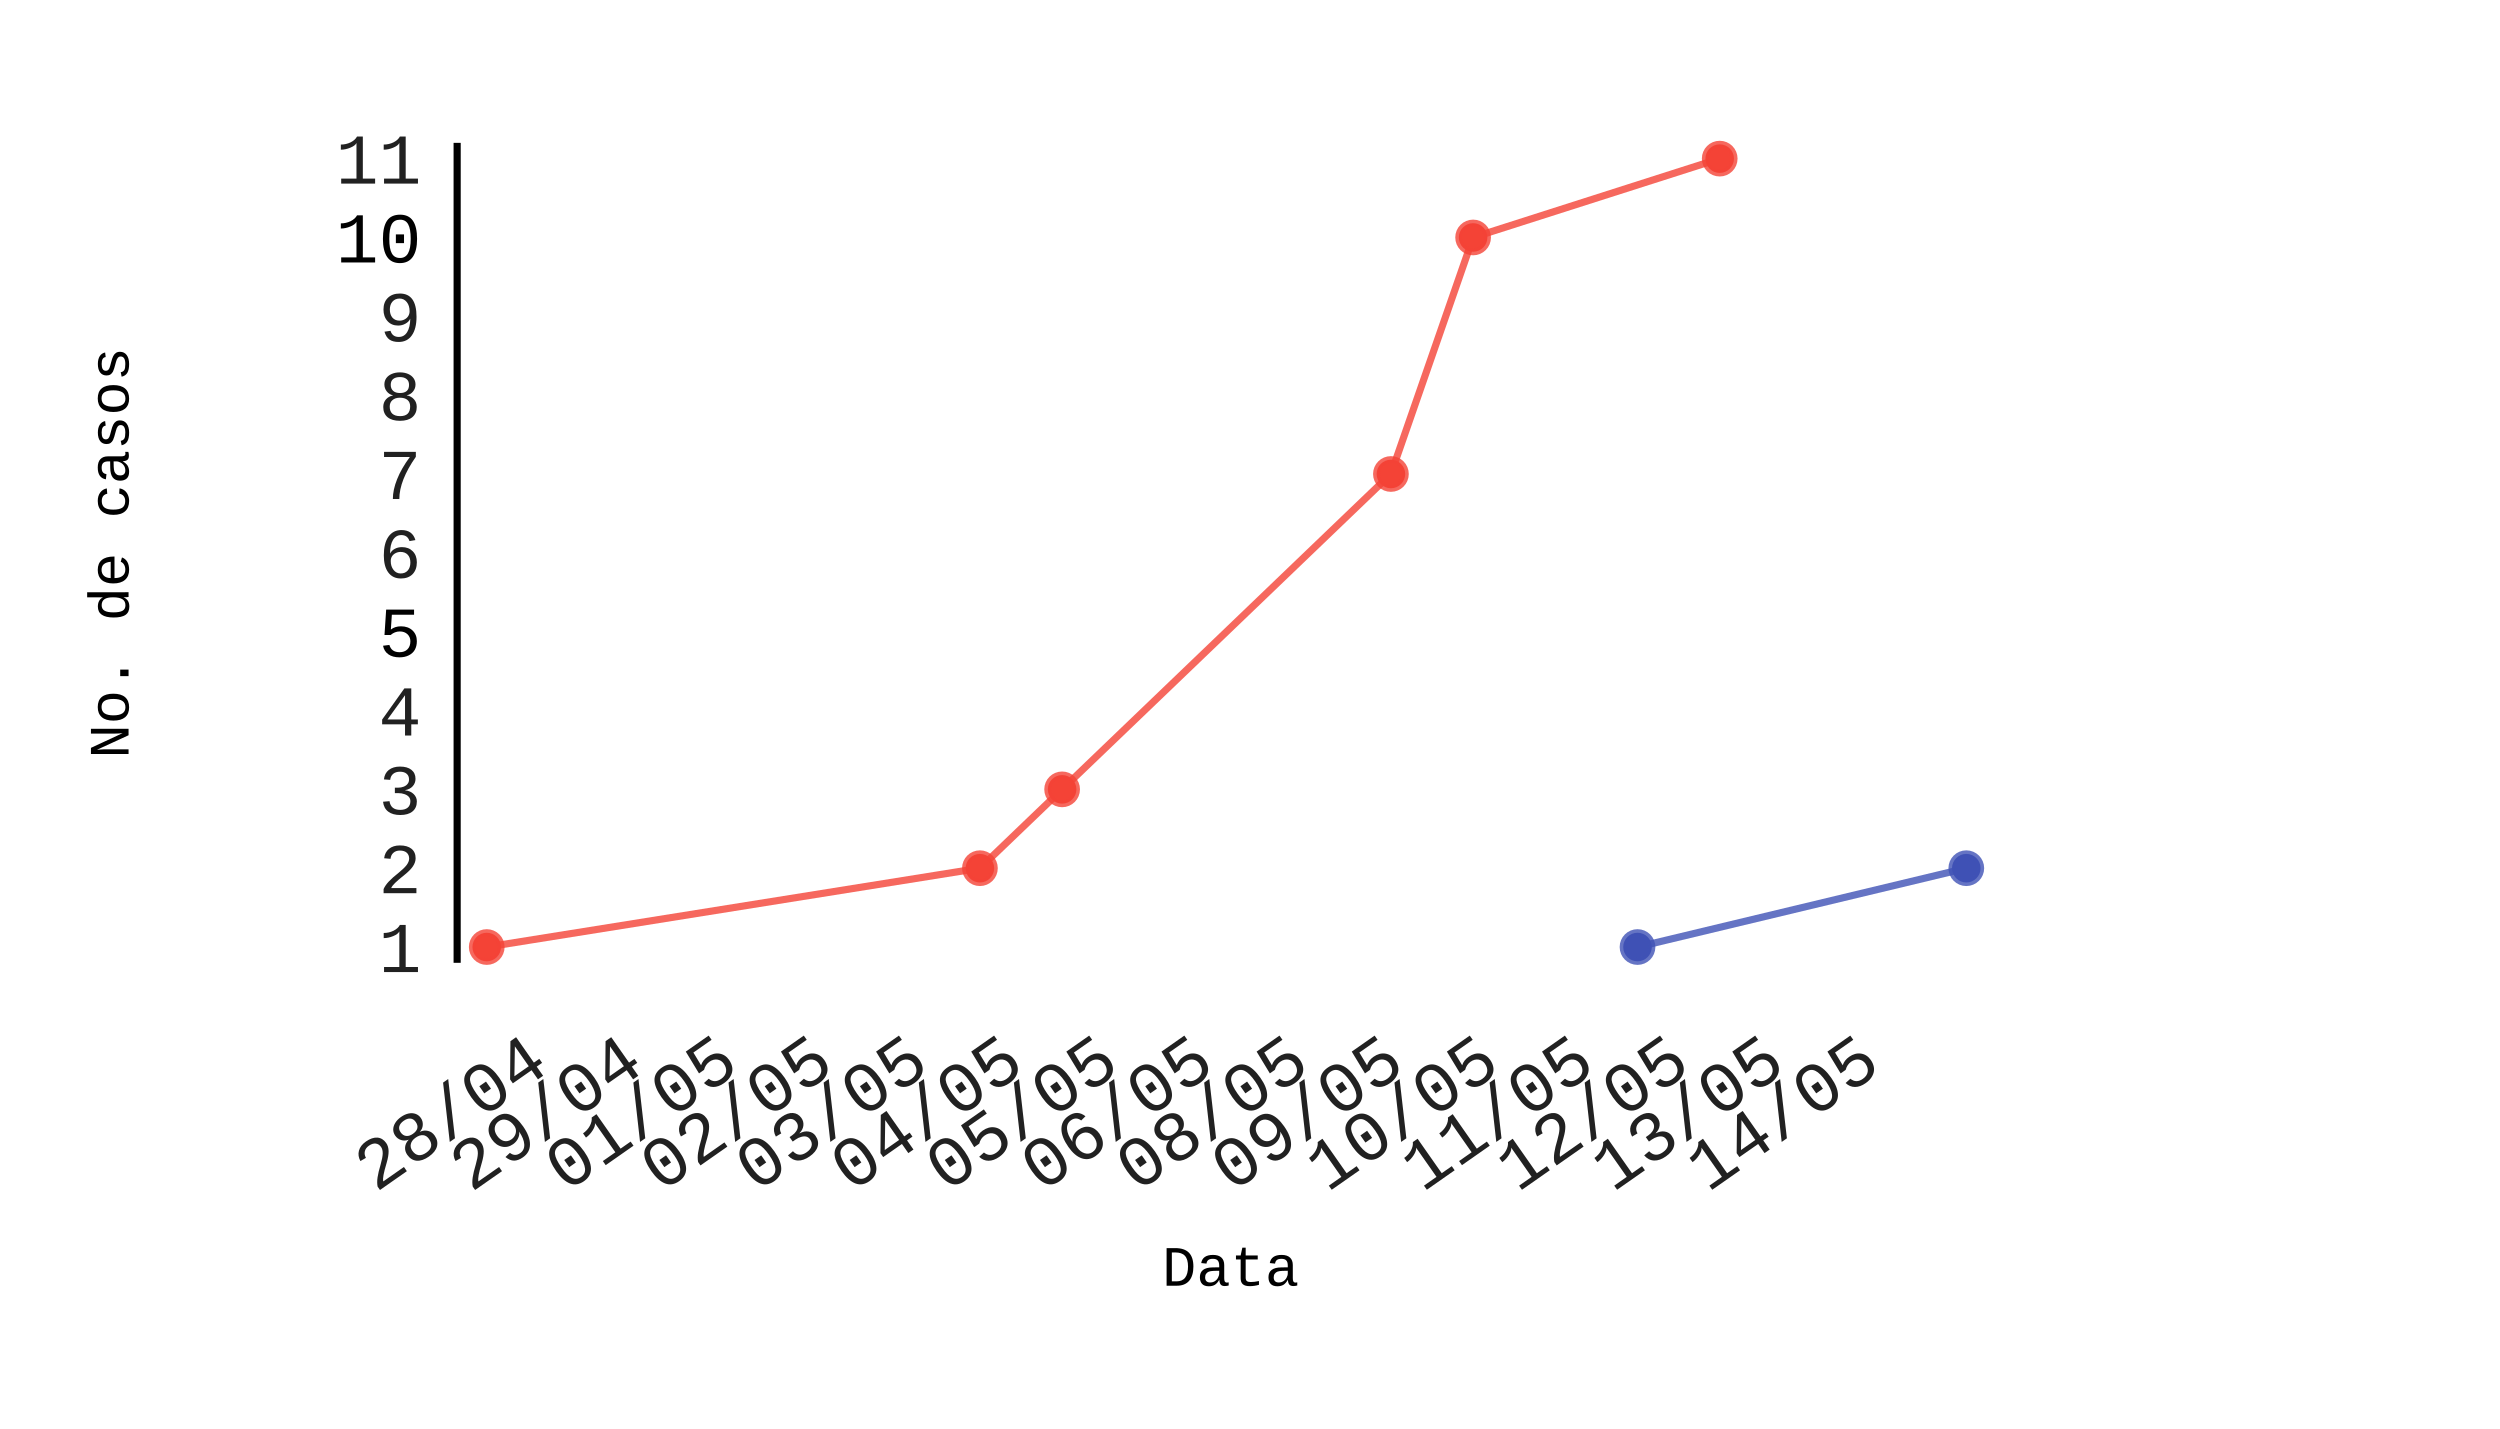
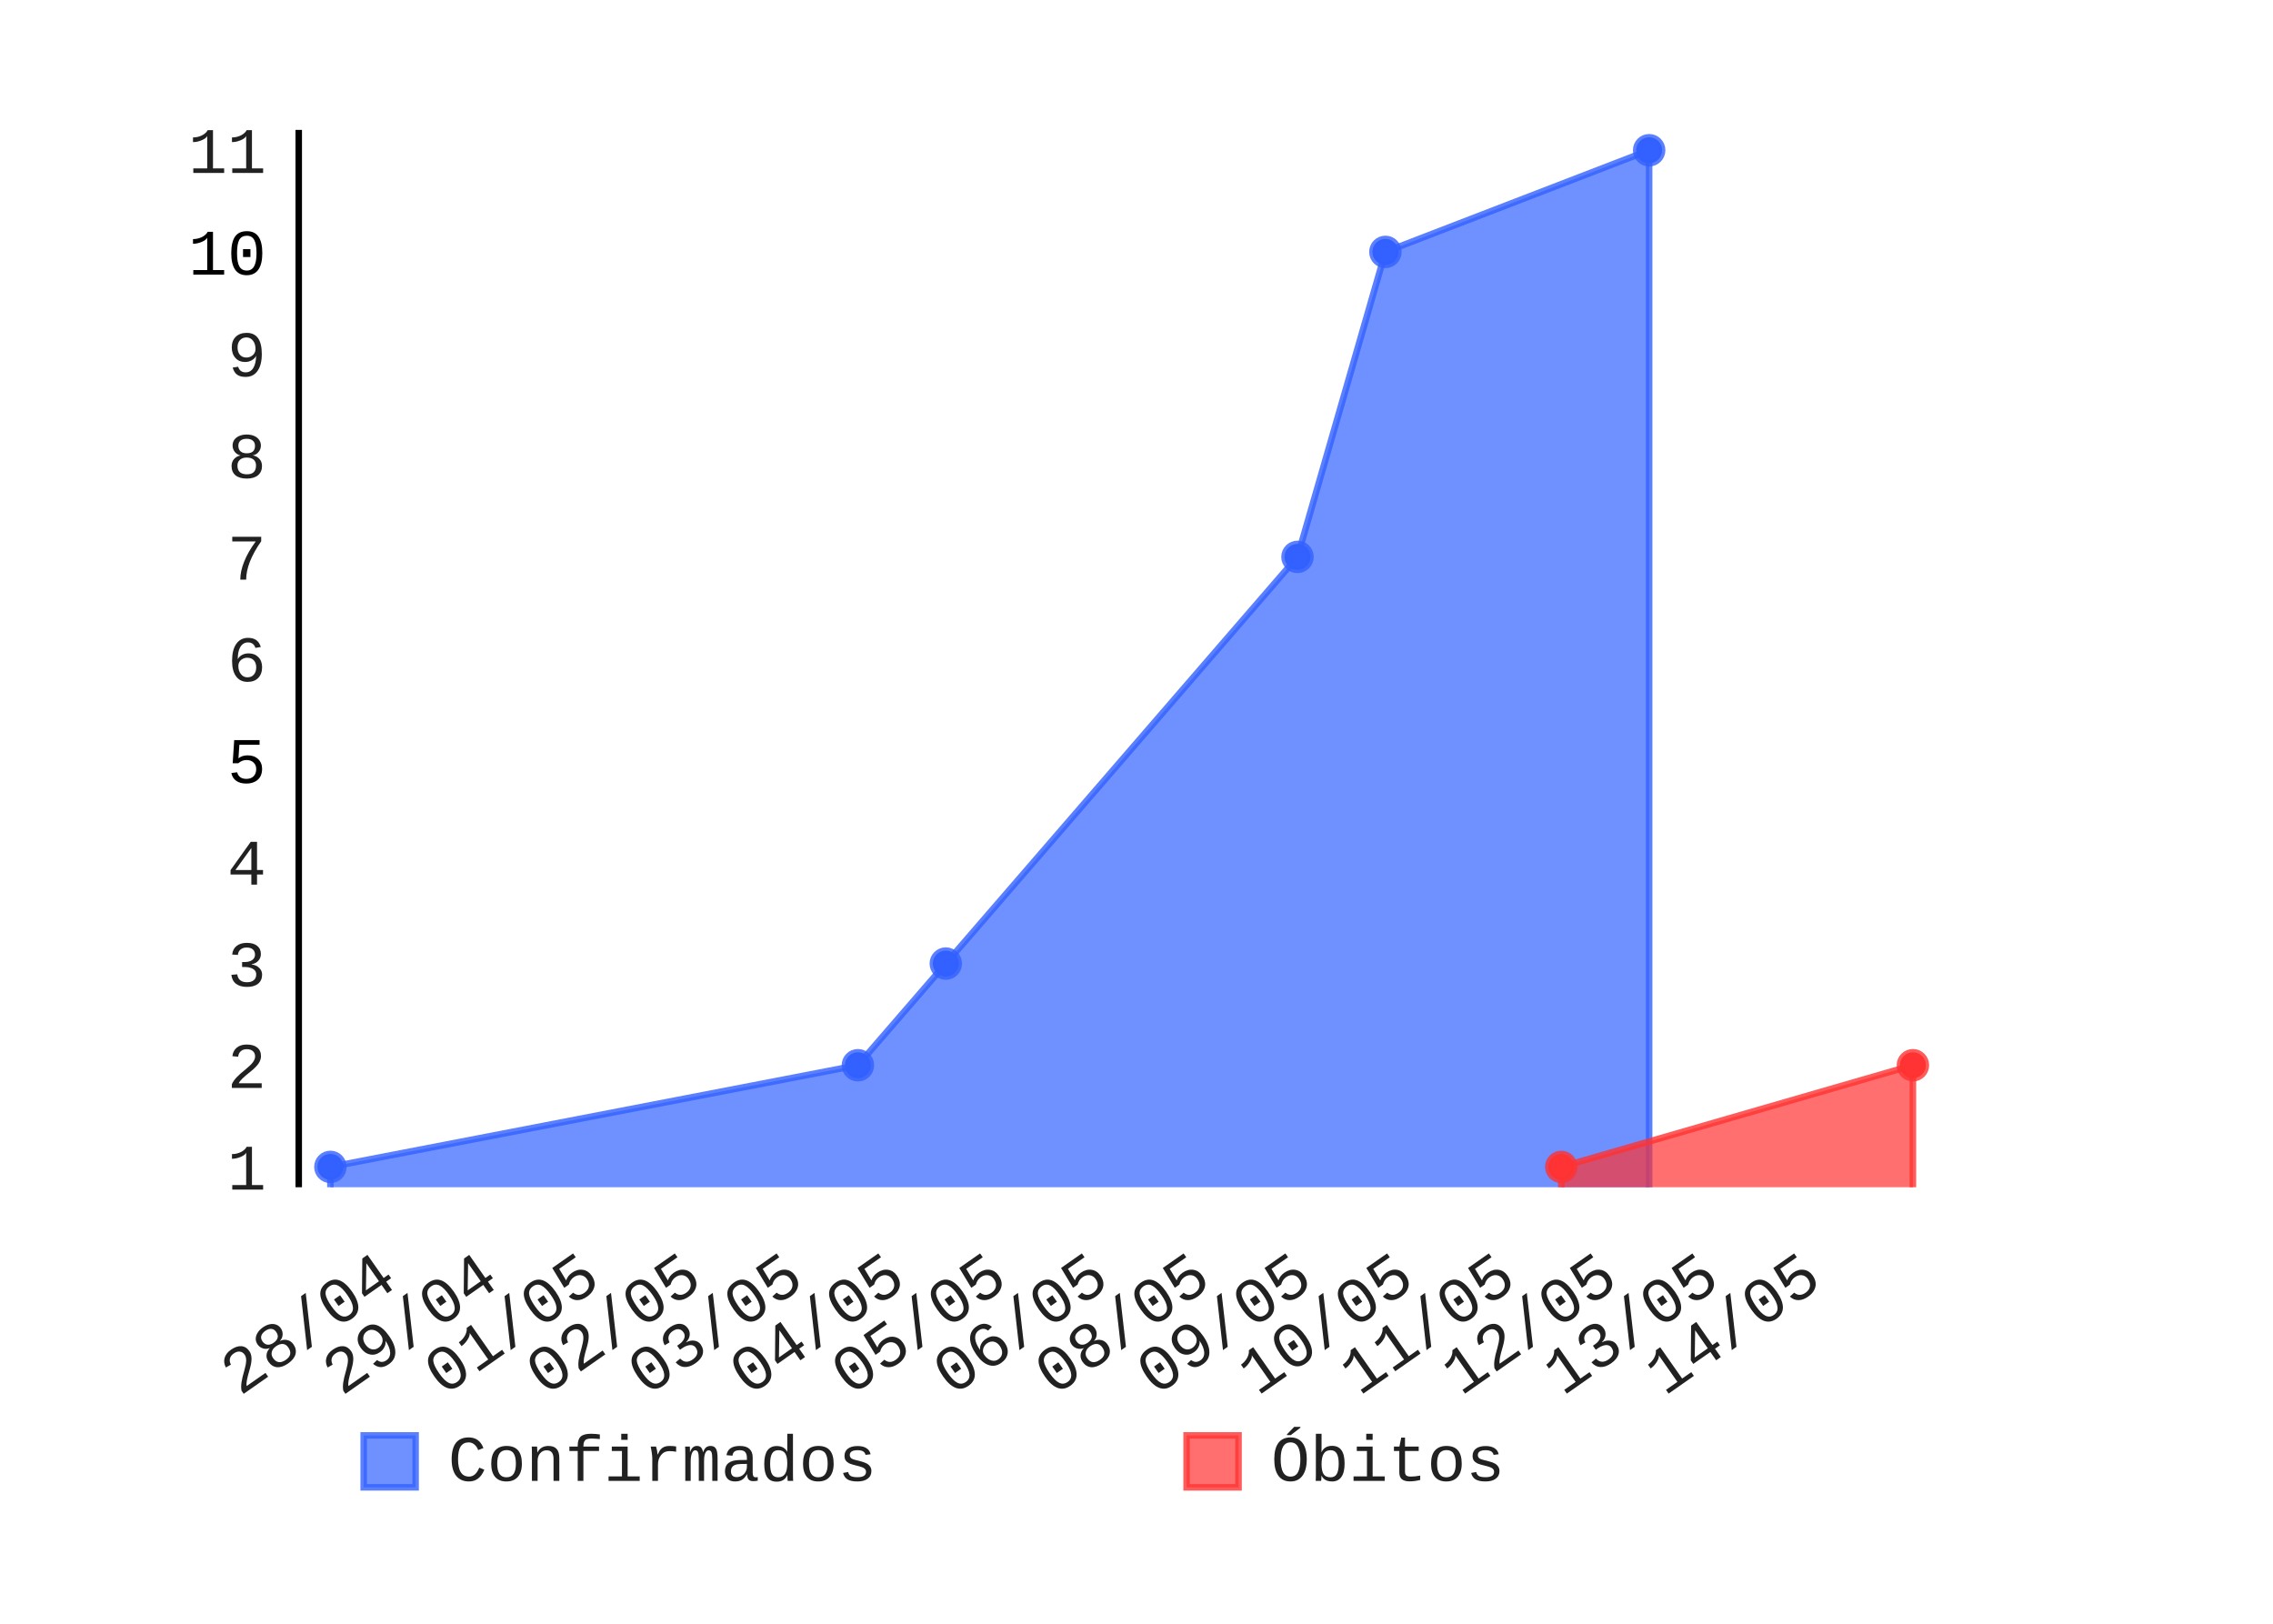
- <svg xmlns="http://www.w3.org/2000/svg" id="chart-a253585a-e2f2-400b-9687-67fff629f0d3" class="pygal-chart" viewBox="0 0 350 200" width="350" height="200">
+ <svg xmlns="http://www.w3.org/2000/svg" id="chart-c1e5d841-f6e1-498e-b6dd-85106368ae04" class="pygal-chart" viewBox="0 0 350 250" width="350" height="250">
  <defs>
-     <style type="text/css">#chart-a253585a-e2f2-400b-9687-67fff629f0d3{-webkit-user-select:none;-webkit-font-smoothing:antialiased;font-family:Consolas,"Liberation Mono",Menlo,Courier,monospace}#chart-a253585a-e2f2-400b-9687-67fff629f0d3 .title{font-family:Consolas,"Liberation Mono",Menlo,Courier,monospace;font-size:8px}#chart-a253585a-e2f2-400b-9687-67fff629f0d3 .legends .legend text{font-family:Consolas,"Liberation Mono",Menlo,Courier,monospace;font-size:14px}#chart-a253585a-e2f2-400b-9687-67fff629f0d3 .axis text{font-family:Consolas,"Liberation Mono",Menlo,Courier,monospace;font-size:10px}#chart-a253585a-e2f2-400b-9687-67fff629f0d3 .axis text.major{font-family:Consolas,"Liberation Mono",Menlo,Courier,monospace;font-size:10px}#chart-a253585a-e2f2-400b-9687-67fff629f0d3 .text-overlay text.value{font-family:Consolas,"Liberation Mono",Menlo,Courier,monospace;font-size:16px}#chart-a253585a-e2f2-400b-9687-67fff629f0d3 .text-overlay text.label{font-family:Consolas,"Liberation Mono",Menlo,Courier,monospace;font-size:10px}#chart-a253585a-e2f2-400b-9687-67fff629f0d3 .tooltip{font-family:Consolas,"Liberation Mono",Menlo,Courier,monospace;font-size:14px}#chart-a253585a-e2f2-400b-9687-67fff629f0d3 text.no_data{font-family:Consolas,"Liberation Mono",Menlo,Courier,monospace;font-size:64px}
- #chart-a253585a-e2f2-400b-9687-67fff629f0d3{background-color:transparent}#chart-a253585a-e2f2-400b-9687-67fff629f0d3 path,#chart-a253585a-e2f2-400b-9687-67fff629f0d3 line,#chart-a253585a-e2f2-400b-9687-67fff629f0d3 rect,#chart-a253585a-e2f2-400b-9687-67fff629f0d3 circle{-webkit-transition:150ms;-moz-transition:150ms;transition:150ms}#chart-a253585a-e2f2-400b-9687-67fff629f0d3 .graph &gt; .background{fill:transparent}#chart-a253585a-e2f2-400b-9687-67fff629f0d3 .plot &gt; .background{fill:rgba(255,255,255,1)}#chart-a253585a-e2f2-400b-9687-67fff629f0d3 .graph{fill:rgba(0,0,0,.87)}#chart-a253585a-e2f2-400b-9687-67fff629f0d3 text.no_data{fill:rgba(0,0,0,1)}#chart-a253585a-e2f2-400b-9687-67fff629f0d3 .title{fill:rgba(0,0,0,1)}#chart-a253585a-e2f2-400b-9687-67fff629f0d3 .legends .legend text{fill:rgba(0,0,0,.87)}#chart-a253585a-e2f2-400b-9687-67fff629f0d3 .legends .legend:hover text{fill:rgba(0,0,0,1)}#chart-a253585a-e2f2-400b-9687-67fff629f0d3 .axis .line{stroke:rgba(0,0,0,1)}#chart-a253585a-e2f2-400b-9687-67fff629f0d3 .axis .guide.line{stroke:rgba(0,0,0,.54)}#chart-a253585a-e2f2-400b-9687-67fff629f0d3 .axis .major.line{stroke:rgba(0,0,0,.87)}#chart-a253585a-e2f2-400b-9687-67fff629f0d3 .axis text.major{fill:rgba(0,0,0,1)}#chart-a253585a-e2f2-400b-9687-67fff629f0d3 .axis.y .guides:hover .guide.line,#chart-a253585a-e2f2-400b-9687-67fff629f0d3 .line-graph .axis.x .guides:hover .guide.line,#chart-a253585a-e2f2-400b-9687-67fff629f0d3 .stackedline-graph .axis.x .guides:hover .guide.line,#chart-a253585a-e2f2-400b-9687-67fff629f0d3 .xy-graph .axis.x .guides:hover .guide.line{stroke:rgba(0,0,0,1)}#chart-a253585a-e2f2-400b-9687-67fff629f0d3 .axis .guides:hover text{fill:rgba(0,0,0,1)}#chart-a253585a-e2f2-400b-9687-67fff629f0d3 .reactive{fill-opacity:.7;stroke-opacity:.8}#chart-a253585a-e2f2-400b-9687-67fff629f0d3 .ci{stroke:rgba(0,0,0,.87)}#chart-a253585a-e2f2-400b-9687-67fff629f0d3 .reactive.active,#chart-a253585a-e2f2-400b-9687-67fff629f0d3 .active .reactive{fill-opacity:.8;stroke-opacity:.9;stroke-width:4}#chart-a253585a-e2f2-400b-9687-67fff629f0d3 .ci .reactive.active{stroke-width:1.5}#chart-a253585a-e2f2-400b-9687-67fff629f0d3 .series text{fill:rgba(0,0,0,1)}#chart-a253585a-e2f2-400b-9687-67fff629f0d3 .tooltip rect{fill:rgba(255,255,255,1);stroke:rgba(0,0,0,1);-webkit-transition:opacity 150ms;-moz-transition:opacity 150ms;transition:opacity 150ms}#chart-a253585a-e2f2-400b-9687-67fff629f0d3 .tooltip .label{fill:rgba(0,0,0,.87)}#chart-a253585a-e2f2-400b-9687-67fff629f0d3 .tooltip .label{fill:rgba(0,0,0,.87)}#chart-a253585a-e2f2-400b-9687-67fff629f0d3 .tooltip .legend{font-size:.8em;fill:rgba(0,0,0,.54)}#chart-a253585a-e2f2-400b-9687-67fff629f0d3 .tooltip .x_label{font-size:.6em;fill:rgba(0,0,0,1)}#chart-a253585a-e2f2-400b-9687-67fff629f0d3 .tooltip .xlink{font-size:.5em;text-decoration:underline}#chart-a253585a-e2f2-400b-9687-67fff629f0d3 .tooltip .value{font-size:1.5em}#chart-a253585a-e2f2-400b-9687-67fff629f0d3 .bound{font-size:.5em}#chart-a253585a-e2f2-400b-9687-67fff629f0d3 .max-value{font-size:.75em;fill:rgba(0,0,0,.54)}#chart-a253585a-e2f2-400b-9687-67fff629f0d3 .map-element{fill:rgba(255,255,255,1);stroke:rgba(0,0,0,.54) !important}#chart-a253585a-e2f2-400b-9687-67fff629f0d3 .map-element .reactive{fill-opacity:inherit;stroke-opacity:inherit}#chart-a253585a-e2f2-400b-9687-67fff629f0d3 .color-0,#chart-a253585a-e2f2-400b-9687-67fff629f0d3 .color-0 a:visited{stroke:#F44336;fill:#F44336}#chart-a253585a-e2f2-400b-9687-67fff629f0d3 .color-1,#chart-a253585a-e2f2-400b-9687-67fff629f0d3 .color-1 a:visited{stroke:#3F51B5;fill:#3F51B5}#chart-a253585a-e2f2-400b-9687-67fff629f0d3 .text-overlay .color-0 text{fill:black}#chart-a253585a-e2f2-400b-9687-67fff629f0d3 .text-overlay .color-1 text{fill:black}
- #chart-a253585a-e2f2-400b-9687-67fff629f0d3 text.no_data{text-anchor:middle}#chart-a253585a-e2f2-400b-9687-67fff629f0d3 .guide.line{fill:none}#chart-a253585a-e2f2-400b-9687-67fff629f0d3 .centered{text-anchor:middle}#chart-a253585a-e2f2-400b-9687-67fff629f0d3 .title{text-anchor:middle}#chart-a253585a-e2f2-400b-9687-67fff629f0d3 .legends .legend text{fill-opacity:1}#chart-a253585a-e2f2-400b-9687-67fff629f0d3 .axis.x text{text-anchor:middle}#chart-a253585a-e2f2-400b-9687-67fff629f0d3 .axis.x:not(.web) text[transform]{text-anchor:start}#chart-a253585a-e2f2-400b-9687-67fff629f0d3 .axis.x:not(.web) text[transform].backwards{text-anchor:end}#chart-a253585a-e2f2-400b-9687-67fff629f0d3 .axis.y text{text-anchor:end}#chart-a253585a-e2f2-400b-9687-67fff629f0d3 .axis.y text[transform].backwards{text-anchor:start}#chart-a253585a-e2f2-400b-9687-67fff629f0d3 .axis.y2 text{text-anchor:start}#chart-a253585a-e2f2-400b-9687-67fff629f0d3 .axis.y2 text[transform].backwards{text-anchor:end}#chart-a253585a-e2f2-400b-9687-67fff629f0d3 .axis .guide.line{stroke-dasharray:4,4}#chart-a253585a-e2f2-400b-9687-67fff629f0d3 .axis .major.guide.line{stroke-dasharray:6,6}#chart-a253585a-e2f2-400b-9687-67fff629f0d3 .horizontal .axis.y .guide.line,#chart-a253585a-e2f2-400b-9687-67fff629f0d3 .horizontal .axis.y2 .guide.line,#chart-a253585a-e2f2-400b-9687-67fff629f0d3 .vertical .axis.x .guide.line{opacity:0}#chart-a253585a-e2f2-400b-9687-67fff629f0d3 .horizontal .axis.always_show .guide.line,#chart-a253585a-e2f2-400b-9687-67fff629f0d3 .vertical .axis.always_show .guide.line{opacity:1 !important}#chart-a253585a-e2f2-400b-9687-67fff629f0d3 .axis.y .guides:hover .guide.line,#chart-a253585a-e2f2-400b-9687-67fff629f0d3 .axis.y2 .guides:hover .guide.line,#chart-a253585a-e2f2-400b-9687-67fff629f0d3 .axis.x .guides:hover .guide.line{opacity:1}#chart-a253585a-e2f2-400b-9687-67fff629f0d3 .axis .guides:hover text{opacity:1}#chart-a253585a-e2f2-400b-9687-67fff629f0d3 .nofill{fill:none}#chart-a253585a-e2f2-400b-9687-67fff629f0d3 .subtle-fill{fill-opacity:.2}#chart-a253585a-e2f2-400b-9687-67fff629f0d3 .dot{stroke-width:1px;fill-opacity:1}#chart-a253585a-e2f2-400b-9687-67fff629f0d3 .dot.active{stroke-width:5px}#chart-a253585a-e2f2-400b-9687-67fff629f0d3 .dot.negative{fill:transparent}#chart-a253585a-e2f2-400b-9687-67fff629f0d3 text,#chart-a253585a-e2f2-400b-9687-67fff629f0d3 tspan{stroke:none !important}#chart-a253585a-e2f2-400b-9687-67fff629f0d3 .series text.active{opacity:1}#chart-a253585a-e2f2-400b-9687-67fff629f0d3 .tooltip rect{fill-opacity:.95;stroke-width:.5}#chart-a253585a-e2f2-400b-9687-67fff629f0d3 .tooltip text{fill-opacity:1}#chart-a253585a-e2f2-400b-9687-67fff629f0d3 .showable{visibility:hidden}#chart-a253585a-e2f2-400b-9687-67fff629f0d3 .showable.shown{visibility:visible}#chart-a253585a-e2f2-400b-9687-67fff629f0d3 .gauge-background{fill:rgba(229,229,229,1);stroke:none}#chart-a253585a-e2f2-400b-9687-67fff629f0d3 .bg-lines{stroke:transparent;stroke-width:2px}</style>
+     <style type="text/css">#chart-c1e5d841-f6e1-498e-b6dd-85106368ae04{-webkit-user-select:none;-webkit-font-smoothing:antialiased;font-family:Consolas,"Liberation Mono",Menlo,Courier,monospace}#chart-c1e5d841-f6e1-498e-b6dd-85106368ae04 .title{font-family:Consolas,"Liberation Mono",Menlo,Courier,monospace;font-size:8px}#chart-c1e5d841-f6e1-498e-b6dd-85106368ae04 .legends .legend text{font-family:Consolas,"Liberation Mono",Menlo,Courier,monospace;font-size:10px}#chart-c1e5d841-f6e1-498e-b6dd-85106368ae04 .axis text{font-family:Consolas,"Liberation Mono",Menlo,Courier,monospace;font-size:10px}#chart-c1e5d841-f6e1-498e-b6dd-85106368ae04 .axis text.major{font-family:Consolas,"Liberation Mono",Menlo,Courier,monospace;font-size:10px}#chart-c1e5d841-f6e1-498e-b6dd-85106368ae04 .text-overlay text.value{font-family:Consolas,"Liberation Mono",Menlo,Courier,monospace;font-size:16px}#chart-c1e5d841-f6e1-498e-b6dd-85106368ae04 .text-overlay text.label{font-family:Consolas,"Liberation Mono",Menlo,Courier,monospace;font-size:10px}#chart-c1e5d841-f6e1-498e-b6dd-85106368ae04 .tooltip{font-family:Consolas,"Liberation Mono",Menlo,Courier,monospace;font-size:12px}#chart-c1e5d841-f6e1-498e-b6dd-85106368ae04 text.no_data{font-family:Consolas,"Liberation Mono",Menlo,Courier,monospace;font-size:64px}
+ #chart-c1e5d841-f6e1-498e-b6dd-85106368ae04{background-color:transparent}#chart-c1e5d841-f6e1-498e-b6dd-85106368ae04 path,#chart-c1e5d841-f6e1-498e-b6dd-85106368ae04 line,#chart-c1e5d841-f6e1-498e-b6dd-85106368ae04 rect,#chart-c1e5d841-f6e1-498e-b6dd-85106368ae04 circle{-webkit-transition:150ms;-moz-transition:150ms;transition:150ms}#chart-c1e5d841-f6e1-498e-b6dd-85106368ae04 .graph &gt; .background{fill:transparent}#chart-c1e5d841-f6e1-498e-b6dd-85106368ae04 .plot &gt; .background{fill:rgba(255,255,255,1)}#chart-c1e5d841-f6e1-498e-b6dd-85106368ae04 .graph{fill:rgba(0,0,0,.87)}#chart-c1e5d841-f6e1-498e-b6dd-85106368ae04 text.no_data{fill:rgba(0,0,0,1)}#chart-c1e5d841-f6e1-498e-b6dd-85106368ae04 .title{fill:rgba(0,0,0,1)}#chart-c1e5d841-f6e1-498e-b6dd-85106368ae04 .legends .legend text{fill:rgba(0,0,0,.87)}#chart-c1e5d841-f6e1-498e-b6dd-85106368ae04 .legends .legend:hover text{fill:rgba(0,0,0,1)}#chart-c1e5d841-f6e1-498e-b6dd-85106368ae04 .axis .line{stroke:rgba(0,0,0,1)}#chart-c1e5d841-f6e1-498e-b6dd-85106368ae04 .axis .guide.line{stroke:rgba(0,0,0,.54)}#chart-c1e5d841-f6e1-498e-b6dd-85106368ae04 .axis .major.line{stroke:rgba(0,0,0,.87)}#chart-c1e5d841-f6e1-498e-b6dd-85106368ae04 .axis text.major{fill:rgba(0,0,0,1)}#chart-c1e5d841-f6e1-498e-b6dd-85106368ae04 .axis.y .guides:hover .guide.line,#chart-c1e5d841-f6e1-498e-b6dd-85106368ae04 .line-graph .axis.x .guides:hover .guide.line,#chart-c1e5d841-f6e1-498e-b6dd-85106368ae04 .stackedline-graph .axis.x .guides:hover .guide.line,#chart-c1e5d841-f6e1-498e-b6dd-85106368ae04 .xy-graph .axis.x .guides:hover .guide.line{stroke:rgba(0,0,0,1)}#chart-c1e5d841-f6e1-498e-b6dd-85106368ae04 .axis .guides:hover text{fill:rgba(0,0,0,1)}#chart-c1e5d841-f6e1-498e-b6dd-85106368ae04 .reactive{fill-opacity:.7;stroke-opacity:.8}#chart-c1e5d841-f6e1-498e-b6dd-85106368ae04 .ci{stroke:rgba(0,0,0,.87)}#chart-c1e5d841-f6e1-498e-b6dd-85106368ae04 .reactive.active,#chart-c1e5d841-f6e1-498e-b6dd-85106368ae04 .active .reactive{fill-opacity:.8;stroke-opacity:.9;stroke-width:4}#chart-c1e5d841-f6e1-498e-b6dd-85106368ae04 .ci .reactive.active{stroke-width:1.5}#chart-c1e5d841-f6e1-498e-b6dd-85106368ae04 .series text{fill:rgba(0,0,0,1)}#chart-c1e5d841-f6e1-498e-b6dd-85106368ae04 .tooltip rect{fill:rgba(255,255,255,1);stroke:rgba(0,0,0,1);-webkit-transition:opacity 150ms;-moz-transition:opacity 150ms;transition:opacity 150ms}#chart-c1e5d841-f6e1-498e-b6dd-85106368ae04 .tooltip .label{fill:rgba(0,0,0,.87)}#chart-c1e5d841-f6e1-498e-b6dd-85106368ae04 .tooltip .label{fill:rgba(0,0,0,.87)}#chart-c1e5d841-f6e1-498e-b6dd-85106368ae04 .tooltip .legend{font-size:.8em;fill:rgba(0,0,0,.54)}#chart-c1e5d841-f6e1-498e-b6dd-85106368ae04 .tooltip .x_label{font-size:.6em;fill:rgba(0,0,0,1)}#chart-c1e5d841-f6e1-498e-b6dd-85106368ae04 .tooltip .xlink{font-size:.5em;text-decoration:underline}#chart-c1e5d841-f6e1-498e-b6dd-85106368ae04 .tooltip .value{font-size:1.5em}#chart-c1e5d841-f6e1-498e-b6dd-85106368ae04 .bound{font-size:.5em}#chart-c1e5d841-f6e1-498e-b6dd-85106368ae04 .max-value{font-size:.75em;fill:rgba(0,0,0,.54)}#chart-c1e5d841-f6e1-498e-b6dd-85106368ae04 .map-element{fill:rgba(255,255,255,1);stroke:rgba(0,0,0,.54) !important}#chart-c1e5d841-f6e1-498e-b6dd-85106368ae04 .map-element .reactive{fill-opacity:inherit;stroke-opacity:inherit}#chart-c1e5d841-f6e1-498e-b6dd-85106368ae04 .color-0,#chart-c1e5d841-f6e1-498e-b6dd-85106368ae04 .color-0 a:visited{stroke:#3361FF;fill:#3361FF}#chart-c1e5d841-f6e1-498e-b6dd-85106368ae04 .color-1,#chart-c1e5d841-f6e1-498e-b6dd-85106368ae04 .color-1 a:visited{stroke:#FF3333;fill:#FF3333}#chart-c1e5d841-f6e1-498e-b6dd-85106368ae04 .text-overlay .color-0 text{fill:black}#chart-c1e5d841-f6e1-498e-b6dd-85106368ae04 .text-overlay .color-1 text{fill:black}
+ #chart-c1e5d841-f6e1-498e-b6dd-85106368ae04 text.no_data{text-anchor:middle}#chart-c1e5d841-f6e1-498e-b6dd-85106368ae04 .guide.line{fill:none}#chart-c1e5d841-f6e1-498e-b6dd-85106368ae04 .centered{text-anchor:middle}#chart-c1e5d841-f6e1-498e-b6dd-85106368ae04 .title{text-anchor:middle}#chart-c1e5d841-f6e1-498e-b6dd-85106368ae04 .legends .legend text{fill-opacity:1}#chart-c1e5d841-f6e1-498e-b6dd-85106368ae04 .axis.x text{text-anchor:middle}#chart-c1e5d841-f6e1-498e-b6dd-85106368ae04 .axis.x:not(.web) text[transform]{text-anchor:start}#chart-c1e5d841-f6e1-498e-b6dd-85106368ae04 .axis.x:not(.web) text[transform].backwards{text-anchor:end}#chart-c1e5d841-f6e1-498e-b6dd-85106368ae04 .axis.y text{text-anchor:end}#chart-c1e5d841-f6e1-498e-b6dd-85106368ae04 .axis.y text[transform].backwards{text-anchor:start}#chart-c1e5d841-f6e1-498e-b6dd-85106368ae04 .axis.y2 text{text-anchor:start}#chart-c1e5d841-f6e1-498e-b6dd-85106368ae04 .axis.y2 text[transform].backwards{text-anchor:end}#chart-c1e5d841-f6e1-498e-b6dd-85106368ae04 .axis .guide.line{stroke-dasharray:4,4}#chart-c1e5d841-f6e1-498e-b6dd-85106368ae04 .axis .major.guide.line{stroke-dasharray:6,6}#chart-c1e5d841-f6e1-498e-b6dd-85106368ae04 .horizontal .axis.y .guide.line,#chart-c1e5d841-f6e1-498e-b6dd-85106368ae04 .horizontal .axis.y2 .guide.line,#chart-c1e5d841-f6e1-498e-b6dd-85106368ae04 .vertical .axis.x .guide.line{opacity:0}#chart-c1e5d841-f6e1-498e-b6dd-85106368ae04 .horizontal .axis.always_show .guide.line,#chart-c1e5d841-f6e1-498e-b6dd-85106368ae04 .vertical .axis.always_show .guide.line{opacity:1 !important}#chart-c1e5d841-f6e1-498e-b6dd-85106368ae04 .axis.y .guides:hover .guide.line,#chart-c1e5d841-f6e1-498e-b6dd-85106368ae04 .axis.y2 .guides:hover .guide.line,#chart-c1e5d841-f6e1-498e-b6dd-85106368ae04 .axis.x .guides:hover .guide.line{opacity:1}#chart-c1e5d841-f6e1-498e-b6dd-85106368ae04 .axis .guides:hover text{opacity:1}#chart-c1e5d841-f6e1-498e-b6dd-85106368ae04 .nofill{fill:none}#chart-c1e5d841-f6e1-498e-b6dd-85106368ae04 .subtle-fill{fill-opacity:.2}#chart-c1e5d841-f6e1-498e-b6dd-85106368ae04 .dot{stroke-width:1px;fill-opacity:1}#chart-c1e5d841-f6e1-498e-b6dd-85106368ae04 .dot.active{stroke-width:5px}#chart-c1e5d841-f6e1-498e-b6dd-85106368ae04 .dot.negative{fill:transparent}#chart-c1e5d841-f6e1-498e-b6dd-85106368ae04 text,#chart-c1e5d841-f6e1-498e-b6dd-85106368ae04 tspan{stroke:none !important}#chart-c1e5d841-f6e1-498e-b6dd-85106368ae04 .series text.active{opacity:1}#chart-c1e5d841-f6e1-498e-b6dd-85106368ae04 .tooltip rect{fill-opacity:.95;stroke-width:.5}#chart-c1e5d841-f6e1-498e-b6dd-85106368ae04 .tooltip text{fill-opacity:1}#chart-c1e5d841-f6e1-498e-b6dd-85106368ae04 .showable{visibility:hidden}#chart-c1e5d841-f6e1-498e-b6dd-85106368ae04 .showable.shown{visibility:visible}#chart-c1e5d841-f6e1-498e-b6dd-85106368ae04 .gauge-background{fill:rgba(229,229,229,1);stroke:none}#chart-c1e5d841-f6e1-498e-b6dd-85106368ae04 .bg-lines{stroke:transparent;stroke-width:2px}</style>
  </defs>
  <g class="graph datetimeline-graph vertical">
-     <rect x="0" y="0" width="350" height="200" class="background" />
-     <g transform="translate(64, 20)" class="plot">
-       <rect x="0" y="0" width="215.425" height="114.793" class="background" />
+     <rect x="0" y="0" width="350" height="250" class="background" />
+     <g transform="translate(46, 20)" class="plot">
+       <rect x="0" y="0" width="253.425" height="162.793" class="background" />
      <g class="axis y">
        <g class="guides">
-           <text x="-5" y="116.085" class="">1</text>
+           <text x="-5" y="163.162" class="">1</text>
        </g>
        <g class="guides">
-           <text x="-5" y="105.047" class="">2</text>
+           <text x="-5" y="147.509" class="">2</text>
        </g>
        <g class="guides">
-           <text x="-5" y="94.01" class="">3</text>
+           <text x="-5" y="131.856" class="">3</text>
        </g>
        <g class="guides">
-           <text x="-5" y="82.972" class="">4</text>
+           <text x="-5" y="116.203" class="">4</text>
        </g>
        <g class="guides">
-           <text x="-5" y="71.934" class="major">5</text>
+           <text x="-5" y="100.549" class="major">5</text>
        </g>
        <g class="guides">
-           <text x="-5" y="60.896" class="">6</text>
+           <text x="-5" y="84.896" class="">6</text>
        </g>
        <g class="guides">
-           <text x="-5" y="49.859" class="">7</text>
+           <text x="-5" y="69.243" class="">7</text>
        </g>
        <g class="guides">
-           <text x="-5" y="38.821" class="">8</text>
+           <text x="-5" y="53.59" class="">8</text>
        </g>
        <g class="guides">
-           <text x="-5" y="27.783" class="">9</text>
+           <text x="-5" y="37.937" class="">9</text>
        </g>
        <g class="guides">
-           <text x="-5" y="16.745" class="major">10</text>
+           <text x="-5" y="22.284" class="major">10</text>
        </g>
        <g class="guides">
-           <text x="-5" y="5.708" class="">11</text>
+           <text x="-5" y="6.631" class="">11</text>
        </g>
      </g>
      <g class="axis x">
-         <path d="M0 0 v114.793" class="line" />
+         <path d="M0 0 v162.793" class="line" />
        <g class="guides">
-           <path d="M13.2 0 v114.793" class="guide line" />
-           <text x="13.2" y="129.793" class="backwards" transform="rotate(325 13.19984 129.7927)">28/04</text>
+           <path d="M15.528 0 v162.793" class="guide line" />
+           <text x="15.528" y="177.793" class="backwards" transform="rotate(325 15.52823 177.7927)">28/04</text>
        </g>
        <g class="guides">
-           <path d="M26.519 0 v114.793" class="guide line" />
-           <text x="26.519" y="129.793" class="backwards" transform="rotate(325 26.51901 129.7927)">29/04</text>
+           <path d="M31.197 0 v162.793" class="guide line" />
+           <text x="31.197" y="177.793" class="backwards" transform="rotate(325 31.19684 177.7927)">29/04</text>
        </g>
        <g class="guides">
-           <path d="M39.838 0 v114.793" class="guide line" />
-           <text x="39.838" y="129.793" class="backwards" transform="rotate(325 39.83819 129.7927)">01/05</text>
+           <path d="M46.865 0 v162.793" class="guide line" />
+           <text x="46.865" y="177.793" class="backwards" transform="rotate(325 46.86545 177.7927)">01/05</text>
        </g>
        <g class="guides">
-           <path d="M53.157 0 v114.793" class="guide line" />
-           <text x="53.157" y="129.793" class="backwards" transform="rotate(325 53.15737 129.7927)">02/05</text>
+           <path d="M62.534 0 v162.793" class="guide line" />
+           <text x="62.534" y="177.793" class="backwards" transform="rotate(325 62.53407 177.7927)">02/05</text>
        </g>
        <g class="guides">
-           <path d="M66.477 0 v114.793" class="guide line" />
-           <text x="66.477" y="129.793" class="backwards" transform="rotate(325 66.47655 129.7927)">03/05</text>
+           <path d="M78.203 0 v162.793" class="guide line" />
+           <text x="78.203" y="177.793" class="backwards" transform="rotate(325 78.20269 177.7927)">03/05</text>
        </g>
        <g class="guides">
-           <path d="M79.796 0 v114.793" class="guide line" />
-           <text x="79.796" y="129.793" class="backwards" transform="rotate(325 79.79572 129.7927)">04/05</text>
+           <path d="M93.871 0 v162.793" class="guide line" />
+           <text x="93.871" y="177.793" class="backwards" transform="rotate(325 93.8713 177.7927)">04/05</text>
        </g>
        <g class="guides">
-           <path d="M93.115 0 v114.793" class="guide line" />
-           <text x="93.115" y="129.793" class="backwards" transform="rotate(325 93.1149 129.7927)">05/05</text>
+           <path d="M109.54 0 v162.793" class="guide line" />
+           <text x="109.54" y="177.793" class="backwards" transform="rotate(325 109.5399 177.7927)">05/05</text>
        </g>
        <g class="guides">
-           <path d="M106.434 0 v114.793" class="guide line" />
-           <text x="106.434" y="129.793" class="backwards" transform="rotate(325 106.4341 129.7927)">06/05</text>
+           <path d="M125.209 0 v162.793" class="guide line" />
+           <text x="125.209" y="177.793" class="backwards" transform="rotate(325 125.2085 177.7927)">06/05</text>
        </g>
        <g class="guides">
-           <path d="M119.753 0 v114.793" class="guide line" />
-           <text x="119.753" y="129.793" class="backwards" transform="rotate(325 119.7533 129.7927)">08/05</text>
+           <path d="M140.877 0 v162.793" class="guide line" />
+           <text x="140.877" y="177.793" class="backwards" transform="rotate(325 140.8771 177.7927)">08/05</text>
        </g>
        <g class="guides">
-           <path d="M133.072 0 v114.793" class="guide line" />
-           <text x="133.072" y="129.793" class="backwards" transform="rotate(325 133.0724 129.7927)">09/05</text>
+           <path d="M156.546 0 v162.793" class="guide line" />
+           <text x="156.546" y="177.793" class="backwards" transform="rotate(325 156.5458 177.7927)">09/05</text>
        </g>
        <g class="guides">
-           <path d="M146.392 0 v114.793" class="guide line" />
-           <text x="146.392" y="129.793" class="backwards" transform="rotate(325 146.3916 129.7927)">10/05</text>
+           <path d="M172.214 0 v162.793" class="guide line" />
+           <text x="172.214" y="177.793" class="backwards" transform="rotate(325 172.2144 177.7927)">10/05</text>
        </g>
        <g class="guides">
-           <path d="M159.711 0 v114.793" class="guide line" />
-           <text x="159.711" y="129.793" class="backwards" transform="rotate(325 159.7108 129.7927)">11/05</text>
+           <path d="M187.883 0 v162.793" class="guide line" />
+           <text x="187.883" y="177.793" class="backwards" transform="rotate(325 187.883 177.7927)">11/05</text>
        </g>
        <g class="guides">
-           <path d="M173.03 0 v114.793" class="guide line" />
-           <text x="173.03" y="129.793" class="backwards" transform="rotate(325 173.03 129.7927)">12/05</text>
+           <path d="M203.552 0 v162.793" class="guide line" />
+           <text x="203.552" y="177.793" class="backwards" transform="rotate(325 203.5516 177.7927)">12/05</text>
        </g>
        <g class="guides">
-           <path d="M186.349 0 v114.793" class="guide line" />
-           <text x="186.349" y="129.793" class="backwards" transform="rotate(325 186.3491 129.7927)">13/05</text>
+           <path d="M219.22 0 v162.793" class="guide line" />
+           <text x="219.22" y="177.793" class="backwards" transform="rotate(325 219.2202 177.7927)">13/05</text>
        </g>
        <g class="guides">
-           <path d="M199.668 0 v114.793" class="guide line" />
-           <text x="199.668" y="129.793" class="backwards" transform="rotate(325 199.6683 129.7927)">14/05</text>
+           <path d="M234.889 0 v162.793" class="guide line" />
+           <text x="234.889" y="177.793" class="backwards" transform="rotate(325 234.8888 177.7927)">14/05</text>
        </g>
      </g>
      <g class="series serie-0 color-0">
-         <path d="M4.143 112.585 L73.189 101.547 84.697 90.51 130.728 46.359 142.236 13.245 176.759 2.208" class="line reactive nofill" />
+         <path d="M4.874 162.793 L4.874 159.662 86.1 144.009 99.637 128.356 153.788 65.743 167.326 18.784 207.939 3.131 207.939 162.793" class="line reactive" />
      </g>
      <g class="series serie-1 color-1">
-         <path d="M165.252 112.585 L211.283 101.547" class="line reactive nofill" />
+         <path d="M194.401 162.793 L194.401 159.662 248.552 144.009 248.552 162.793" class="line reactive" />
      </g>
    </g>
-     <g class="titles">
-       <text x="172.287" y="180.0" class="title">Data</text>
-       <text x="0" y="95.396" class="title" transform="rotate(-90 0 77.39635)">No. de casos</text>
-     </g>
-     <g transform="translate(64, 20)" class="plot overlay">
+     <g class="titles" />
+     <g transform="translate(46, 20)" class="plot overlay">
      <g class="series serie-0 color-0">
        <g class="dots">
-           <circle cx="4.143" cy="112.585" r="2" class="dot reactive tooltip-trigger" />
+           <circle cx="4.874" cy="159.662" r="2" class="dot reactive tooltip-trigger" />
        </g>
        <g class="dots">
-           <circle cx="73.189" cy="101.547" r="2" class="dot reactive tooltip-trigger" />
+           <circle cx="86.1" cy="144.009" r="2" class="dot reactive tooltip-trigger" />
        </g>
        <g class="dots">
-           <circle cx="84.697" cy="90.51" r="2" class="dot reactive tooltip-trigger" />
+           <circle cx="99.637" cy="128.356" r="2" class="dot reactive tooltip-trigger" />
        </g>
        <g class="dots">
-           <circle cx="130.728" cy="46.359" r="2" class="dot reactive tooltip-trigger" />
+           <circle cx="153.788" cy="65.743" r="2" class="dot reactive tooltip-trigger" />
        </g>
        <g class="dots">
-           <circle cx="142.236" cy="13.245" r="2" class="dot reactive tooltip-trigger" />
+           <circle cx="167.326" cy="18.784" r="2" class="dot reactive tooltip-trigger" />
        </g>
        <g class="dots">
-           <circle cx="176.759" cy="2.208" r="2" class="dot reactive tooltip-trigger" />
+           <circle cx="207.939" cy="3.131" r="2" class="dot reactive tooltip-trigger" />
        </g>
      </g>
      <g class="series serie-1 color-1">
        <g class="dots">
-           <circle cx="165.252" cy="112.585" r="2" class="dot reactive tooltip-trigger" />
+           <circle cx="194.401" cy="159.662" r="2" class="dot reactive tooltip-trigger" />
        </g>
        <g class="dots">
-           <circle cx="211.283" cy="101.547" r="2" class="dot reactive tooltip-trigger" />
+           <circle cx="248.552" cy="144.009" r="2" class="dot reactive tooltip-trigger" />
        </g>
      </g>
    </g>
-     <g transform="translate(64, 20)" class="plot text-overlay">
+     <g transform="translate(46, 20)" class="plot text-overlay">
      <g class="series serie-0 color-0" />
      <g class="series serie-1 color-1" />
    </g>
-     <g transform="translate(64, 20)" class="plot tooltip-overlay">
+     <g transform="translate(46, 20)" class="plot tooltip-overlay">
      <g transform="translate(0 0)" style="opacity: 0" class="tooltip">
        <rect rx="10" ry="10" width="0" height="0" class="tooltip-box" />
        <g class="text" />
      </g>
    </g>
+     <g transform="translate(56, 220)" class="legends">
+       <g id="activate-serie-0" class="legend reactive activate-serie">
+         <rect x="0.0" y="1.0" width="8" height="8" class="color-0 reactive" />
+         <text x="13.0" y="8.0">Confirmados</text>
+       </g>
+       <g id="activate-serie-1" class="legend reactive activate-serie">
+         <rect x="126.713" y="1.0" width="8" height="8" class="color-1 reactive" />
+         <text x="139.713" y="8.0">Óbitos</text>
+       </g>
+     </g>
  </g>
</svg>
